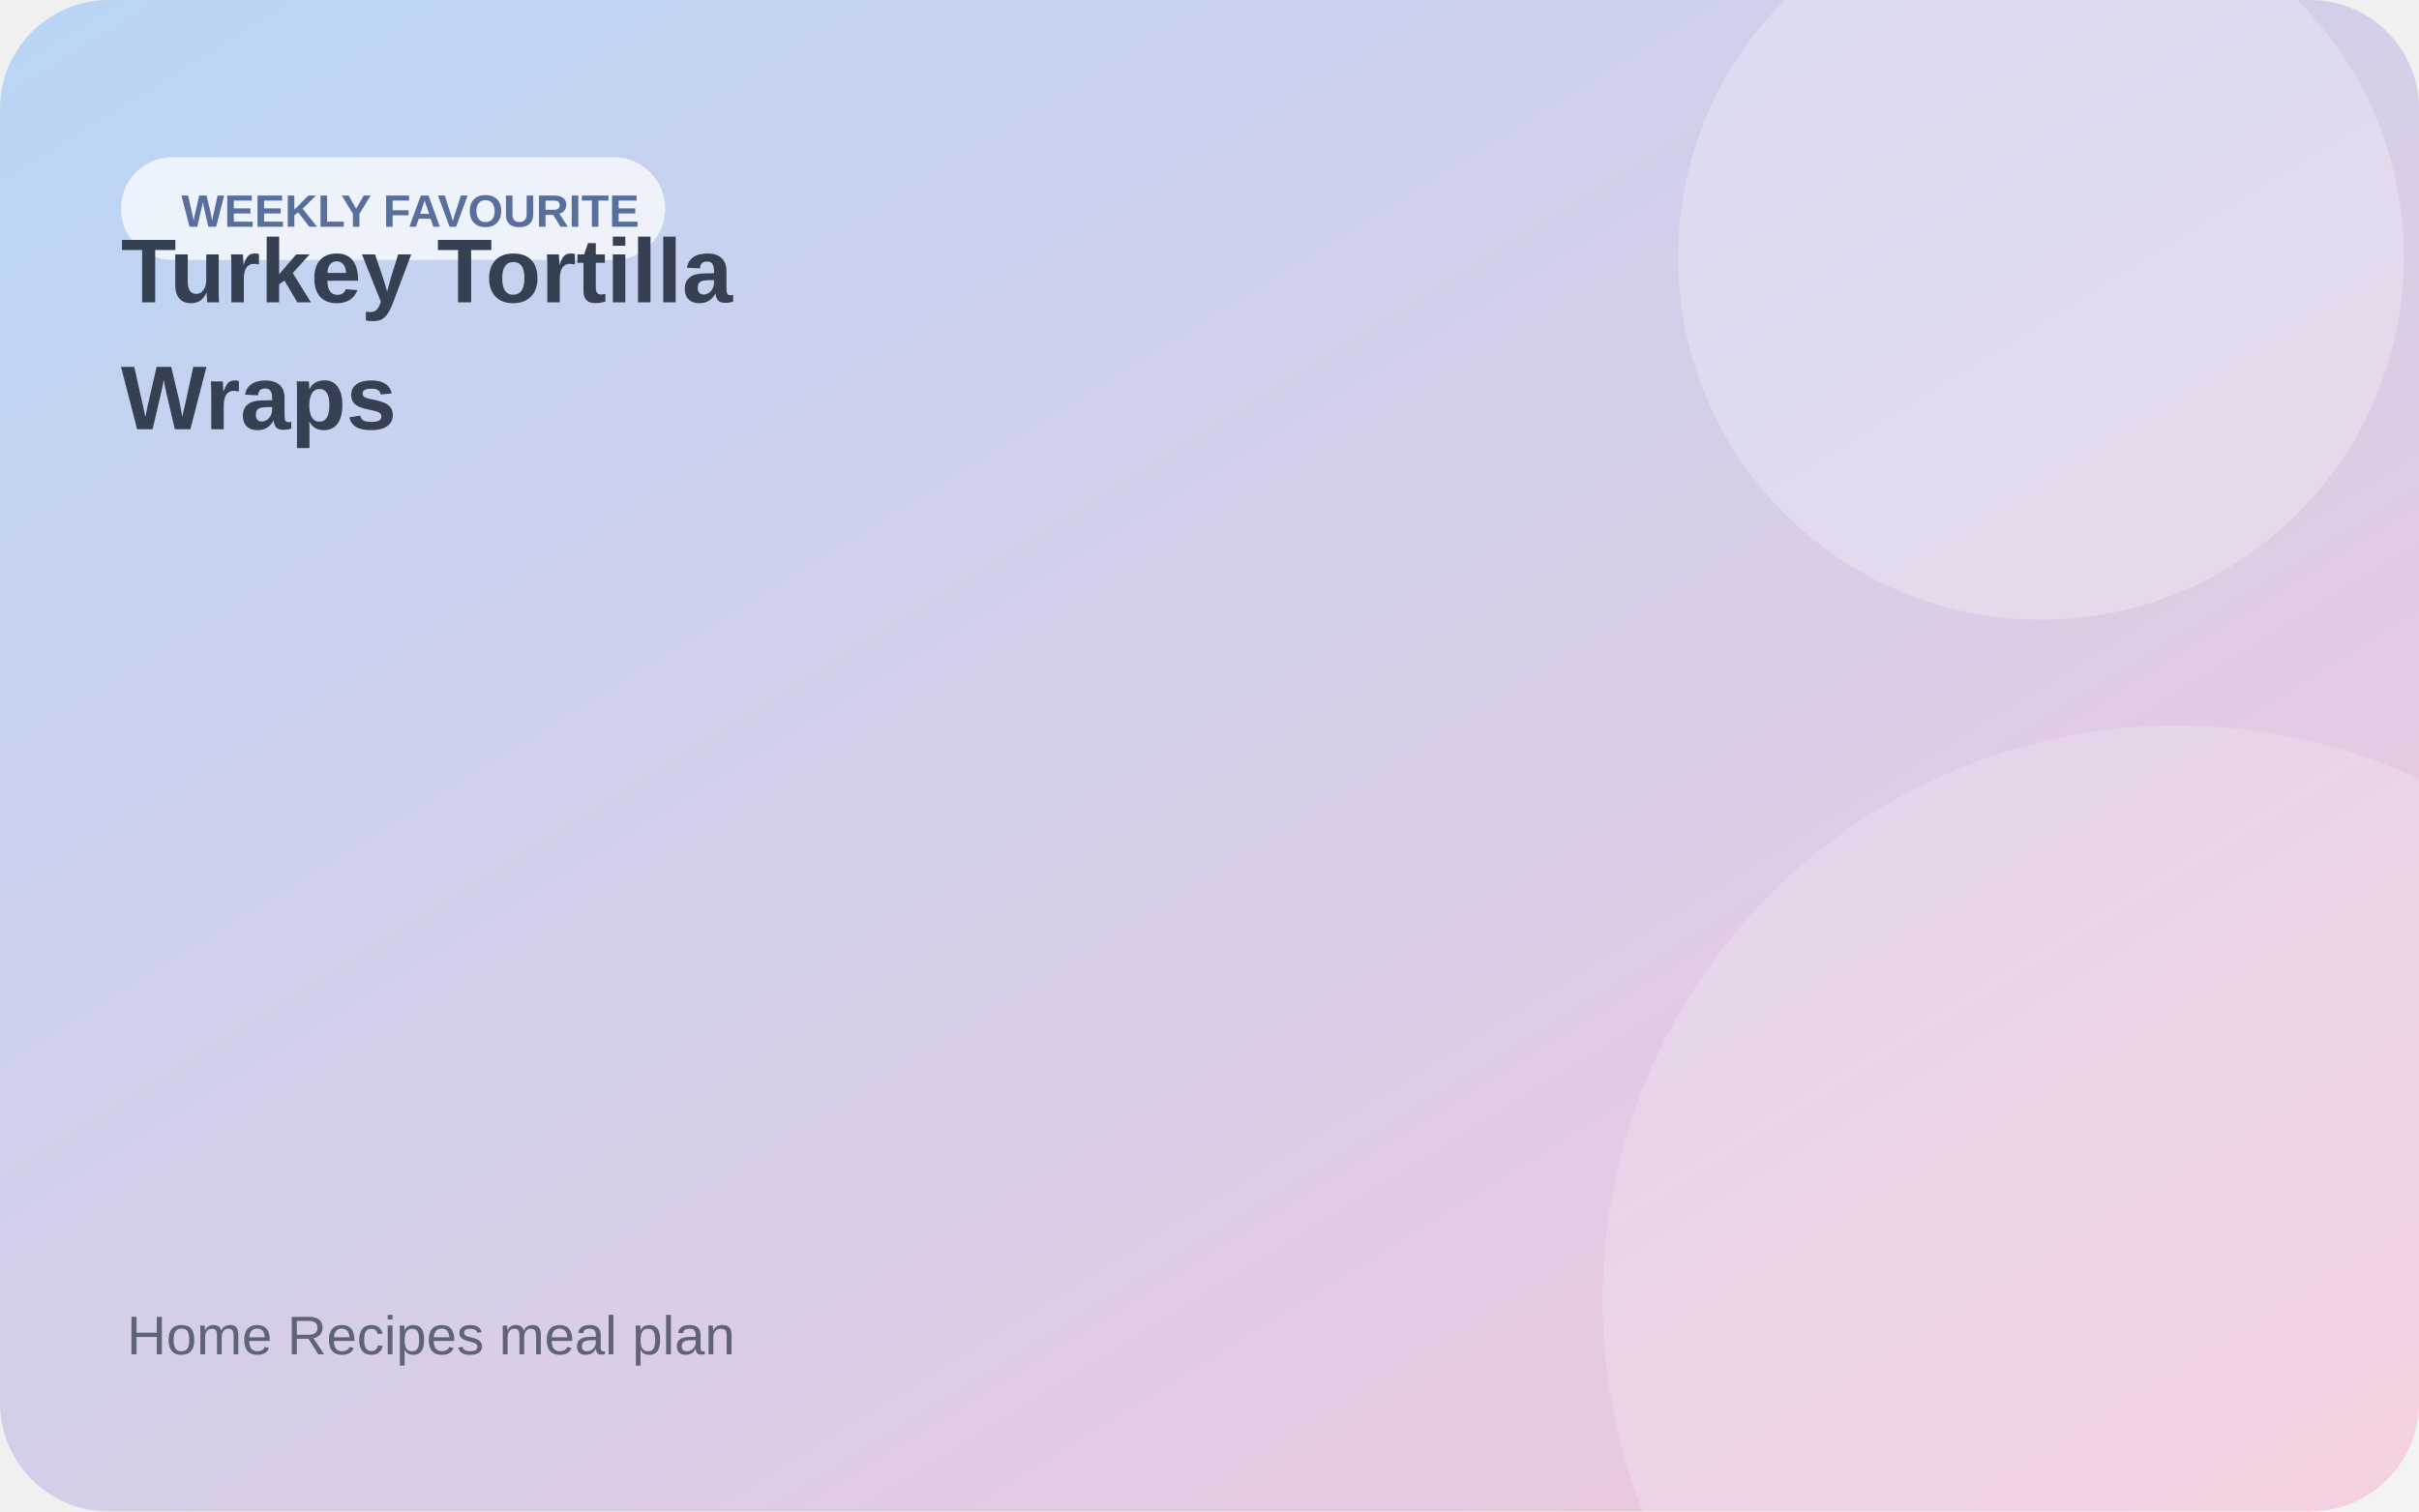
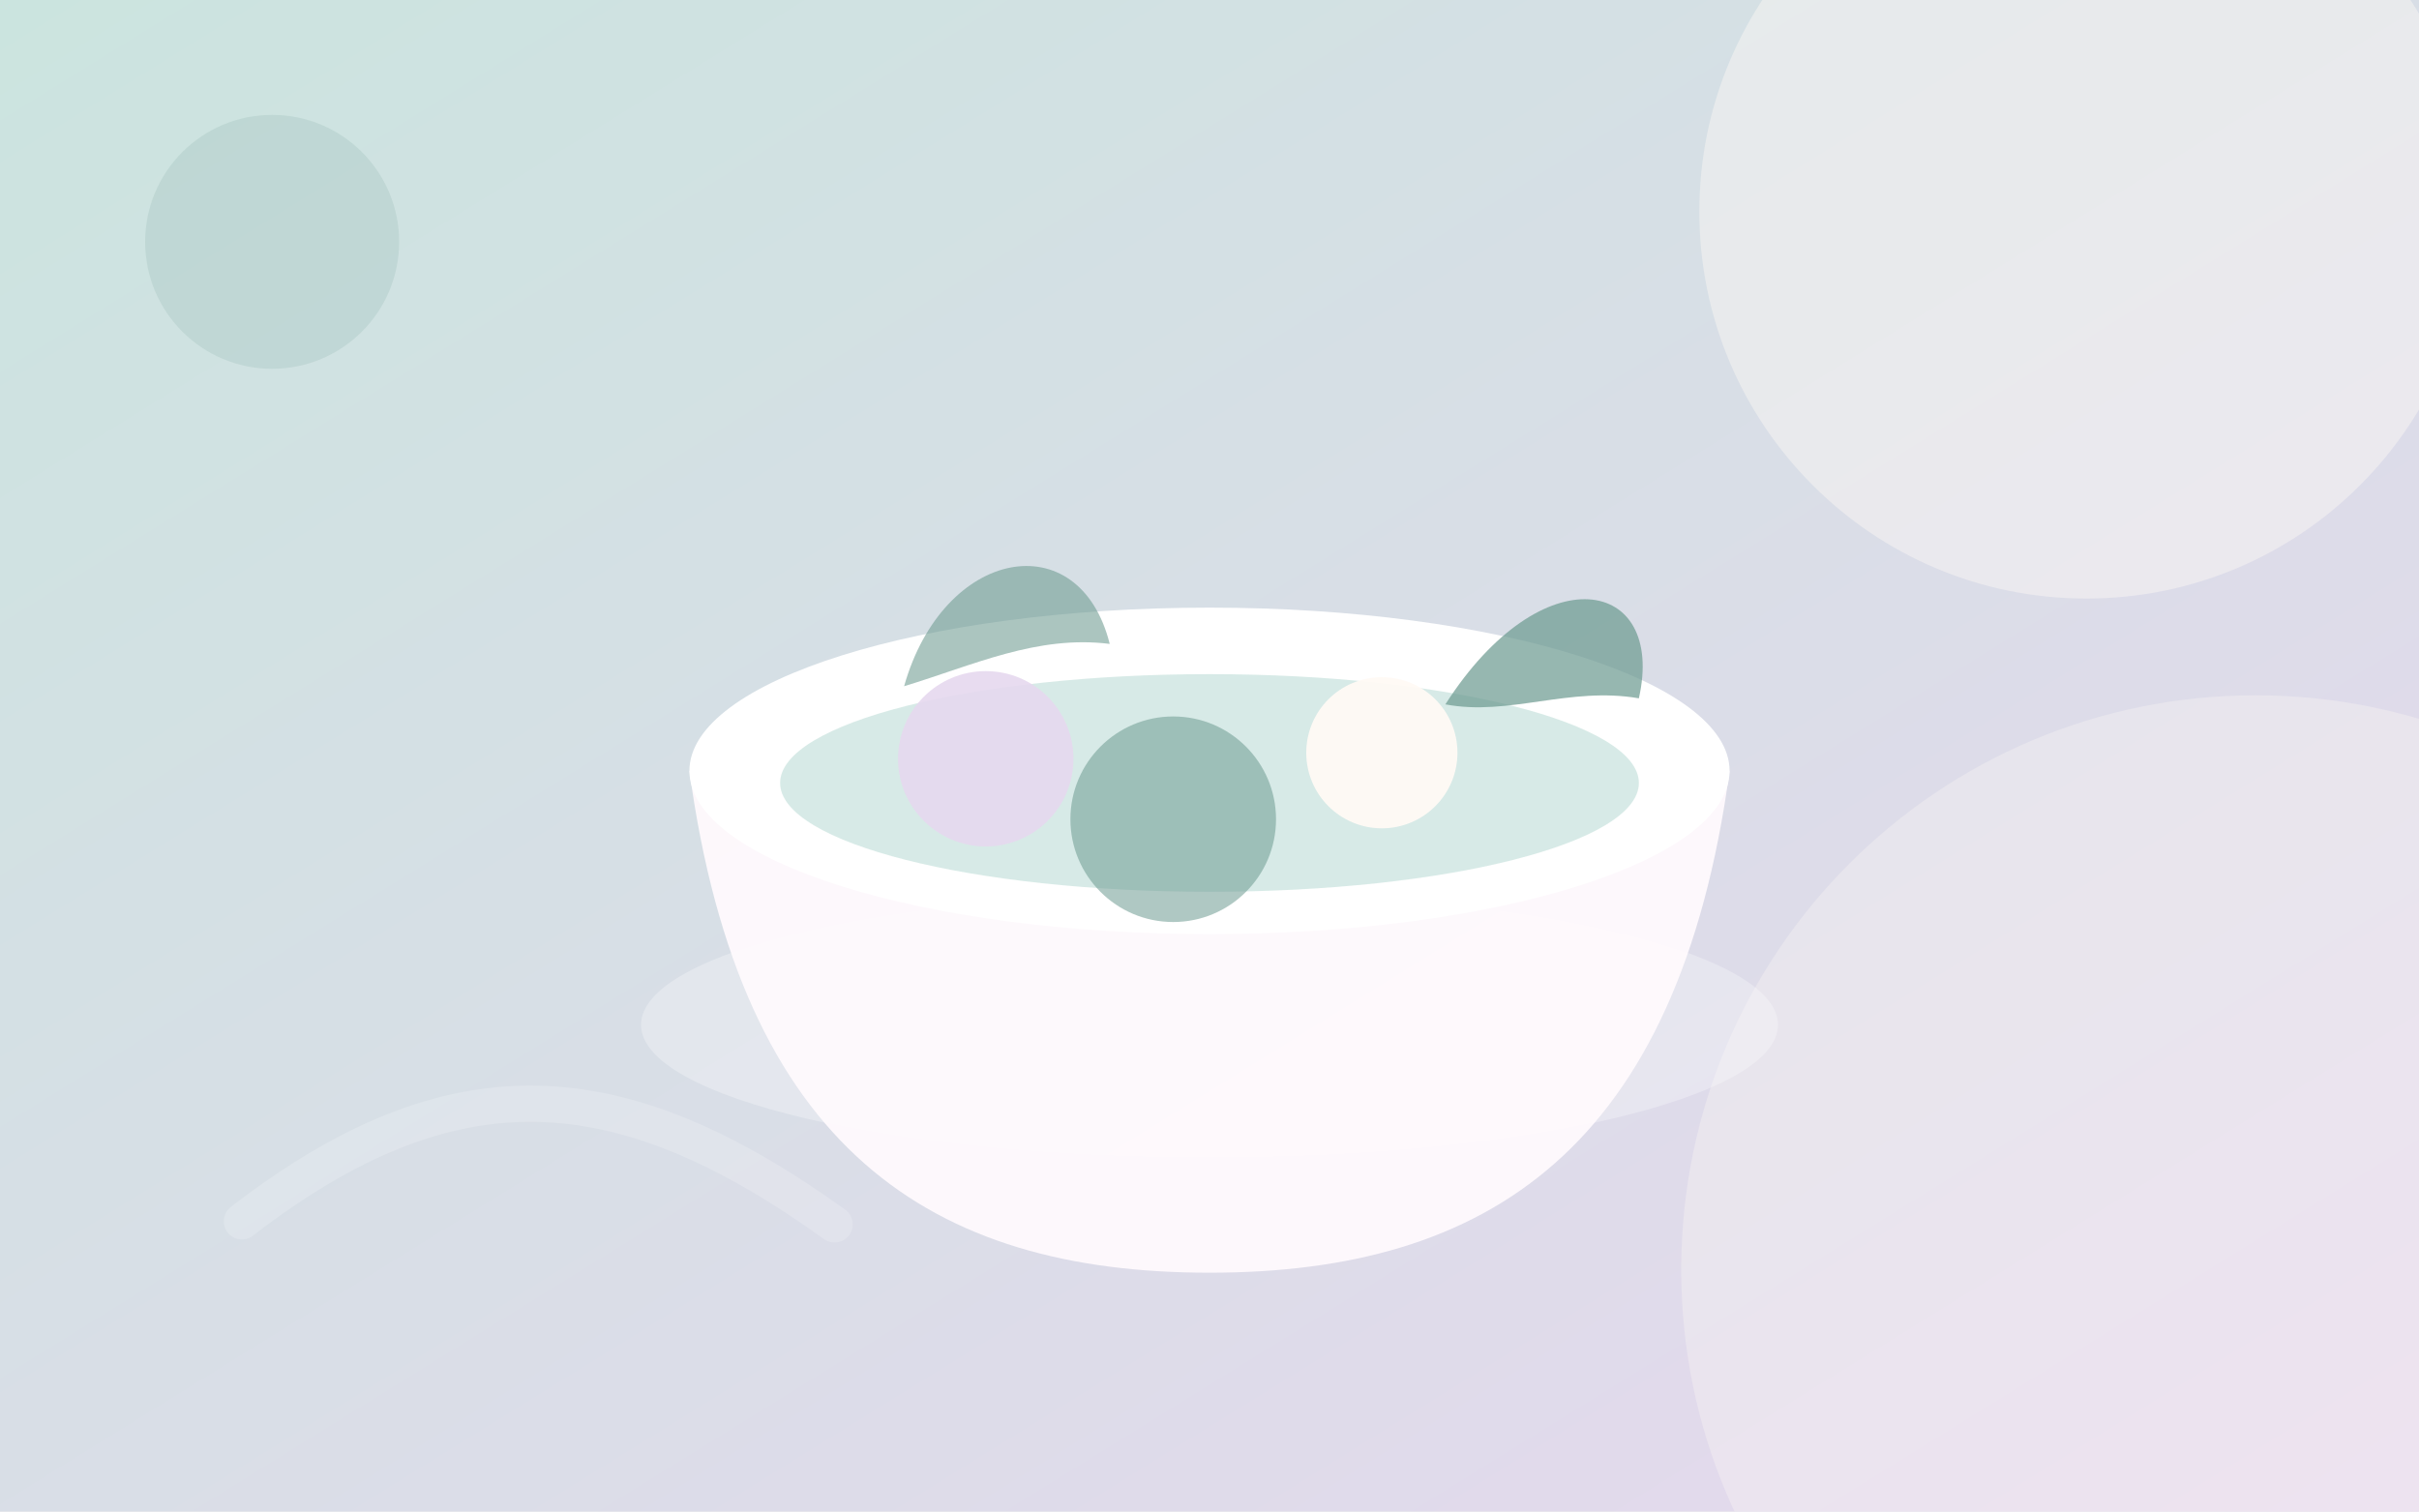
- <svg xmlns="http://www.w3.org/2000/svg" viewBox="0 0 800 500" role="img" aria-label="Turkey Tortilla Wraps">
+ <svg xmlns="http://www.w3.org/2000/svg" viewBox="0 0 800 500" preserveAspectRatio="xMidYMid slice" role="img" aria-label="Decorative recipe cover">
  <defs>
-     <linearGradient id="g" x1="0" x2="1" y1="0" y2="1">
-       <stop stop-color="#b9d5f5" />
-       <stop offset="1" stop-color="#f3c7dc" />
+     <linearGradient id="g" x1="0" y1="0" x2="1" y2="1">
+       <stop stop-color="#cbe4df" />
+       <stop offset="1" stop-color="#e6d8ee" />
    </linearGradient>
  </defs>
-   <rect width="800" height="500" rx="36" fill="url(#g)" />
-   <circle cx="675" cy="85" r="120" fill="#fff" opacity=".25" />
-   <circle cx="720" cy="430" r="190" fill="#fff" opacity=".18" />
-   <rect x="40" y="52" width="180" height="34" rx="17" fill="#fff" opacity=".72" />
-   <text x="60" y="75" font-family="Arial, sans-serif" font-size="15" font-weight="700" fill="#586f9e">WEEKLY FAVOURITE</text>
-   <text x="40" y="100" font-family="Arial, sans-serif" font-size="30" font-weight="700" fill="#354052">Turkey Tortilla</text>
-   <text x="40" y="142" font-family="Arial, sans-serif" font-size="30" font-weight="700" fill="#354052">Wraps</text>
-   <text x="42" y="448" font-family="Arial, sans-serif" font-size="18" fill="#354052" opacity=".75">Home Recipes meal plan</text>
+   <rect width="800" height="500" fill="url(#g)" />
+   <circle cx="690" cy="70" r="128" fill="#fffaf5" opacity=".42" />
+   <circle cx="746" cy="420" r="190" fill="#fffaf5" opacity=".30" />
+   <circle cx="90" cy="80" r="42" fill="#6e9b91" opacity=".16" />
+   <g transform="translate(400 275)">
+     <ellipse cx="0" cy="64" rx="188" ry="44" fill="#ffffff" opacity=".28" />
+     <path d="M-172,-20 C-155,105 -92,146 0,146 C92,146 155,105 172,-20 Z" fill="#fffafd" opacity=".94" />
+     <ellipse cx="0" cy="-20" rx="172" ry="54" fill="#ffffff" />
+     <ellipse cx="0" cy="-16" rx="142" ry="36" fill="#cbe4df" opacity=".76" />
+     <circle cx="-74" cy="-24" r="29" fill="#e6d8ee" opacity=".9" />
+     <circle cx="-12" cy="-4" r="34" fill="#6e9b91" opacity=".55" />
+     <circle cx="57" cy="-26" r="25" fill="#fffaf5" opacity=".95" />
+     <path d="M78,-42 C110,-92 151,-84 142,-44 C119,-48 99,-38 78,-42Z" fill="#6e9b91" opacity=".72" />
+     <path d="M-101,-48 C-88,-94 -43,-102 -33,-62 C-57,-65 -78,-55 -101,-48Z" fill="#6e9b91" opacity=".58" />
+   </g>
+   <path d="M80 404 C150 350 205 354 276 405" fill="none" stroke="#fff" stroke-width="12" stroke-linecap="round" opacity=".18" />
</svg>
